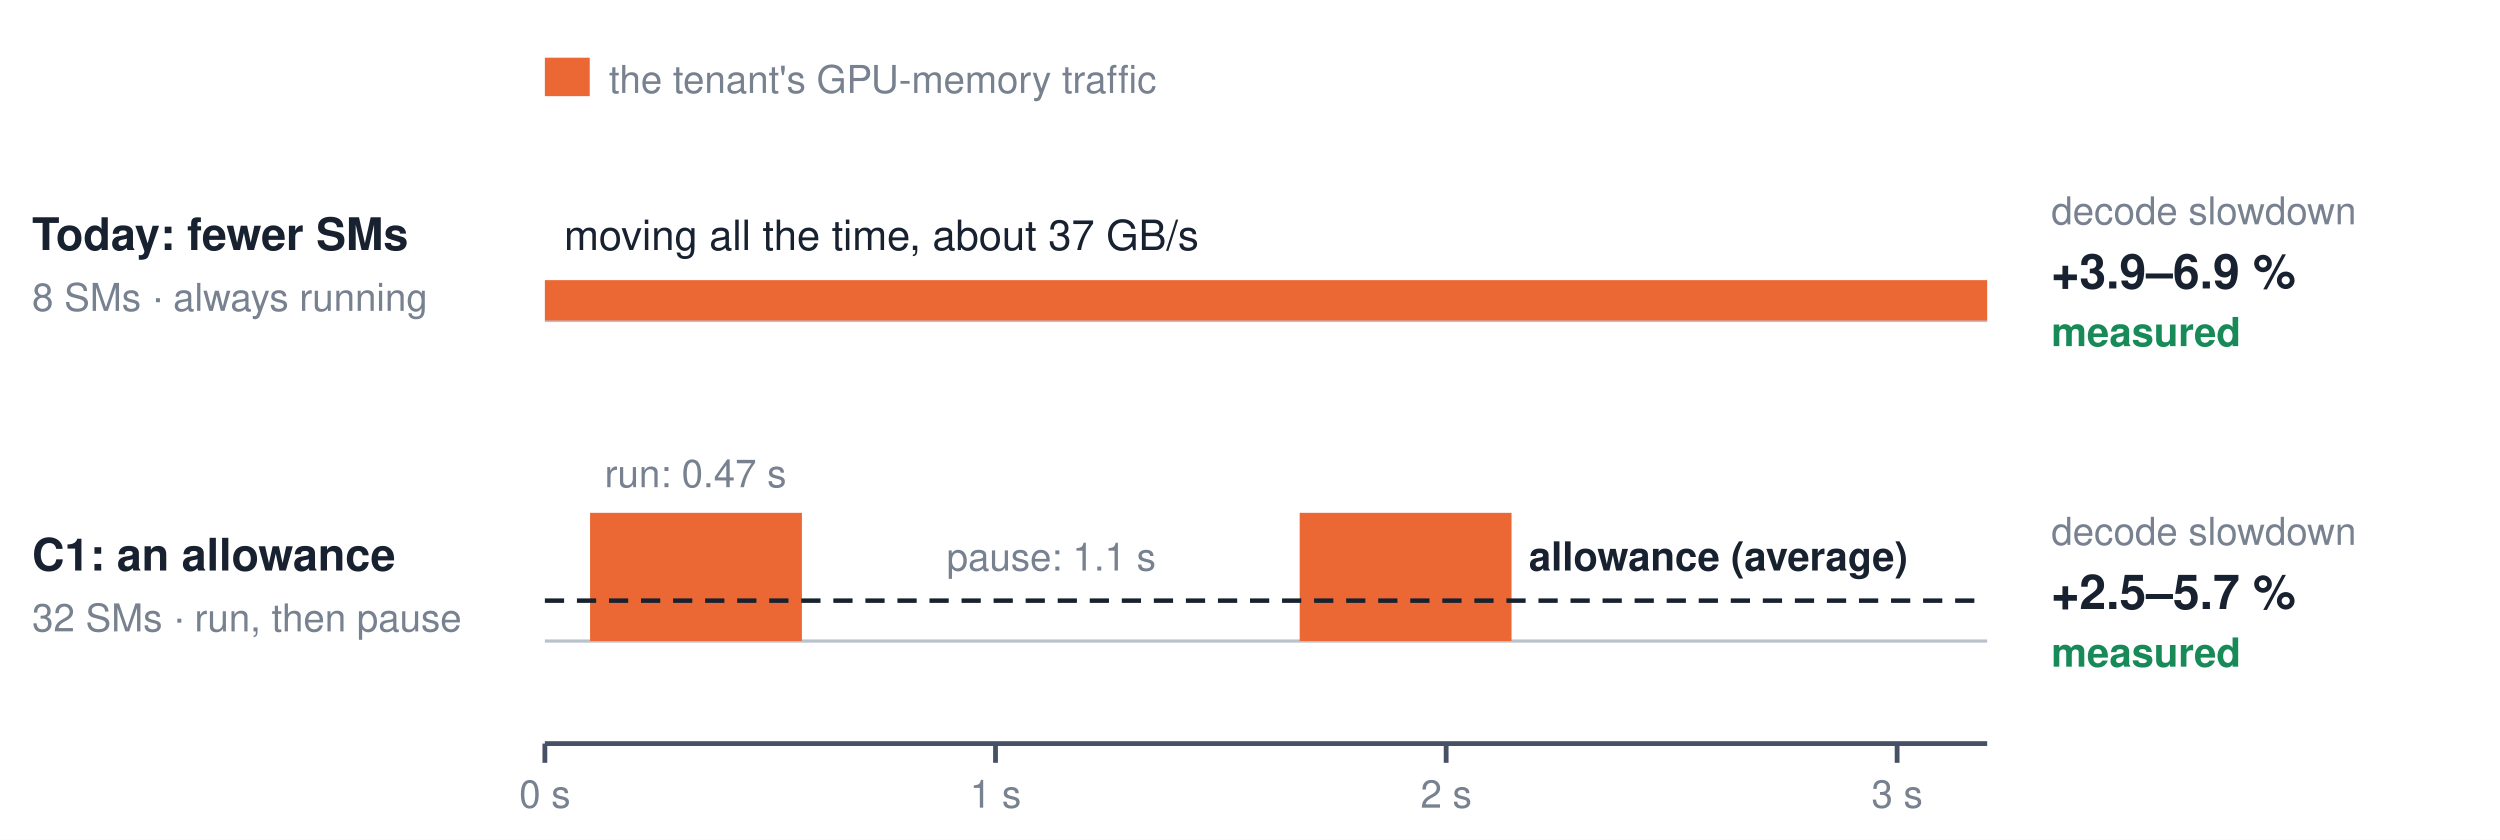
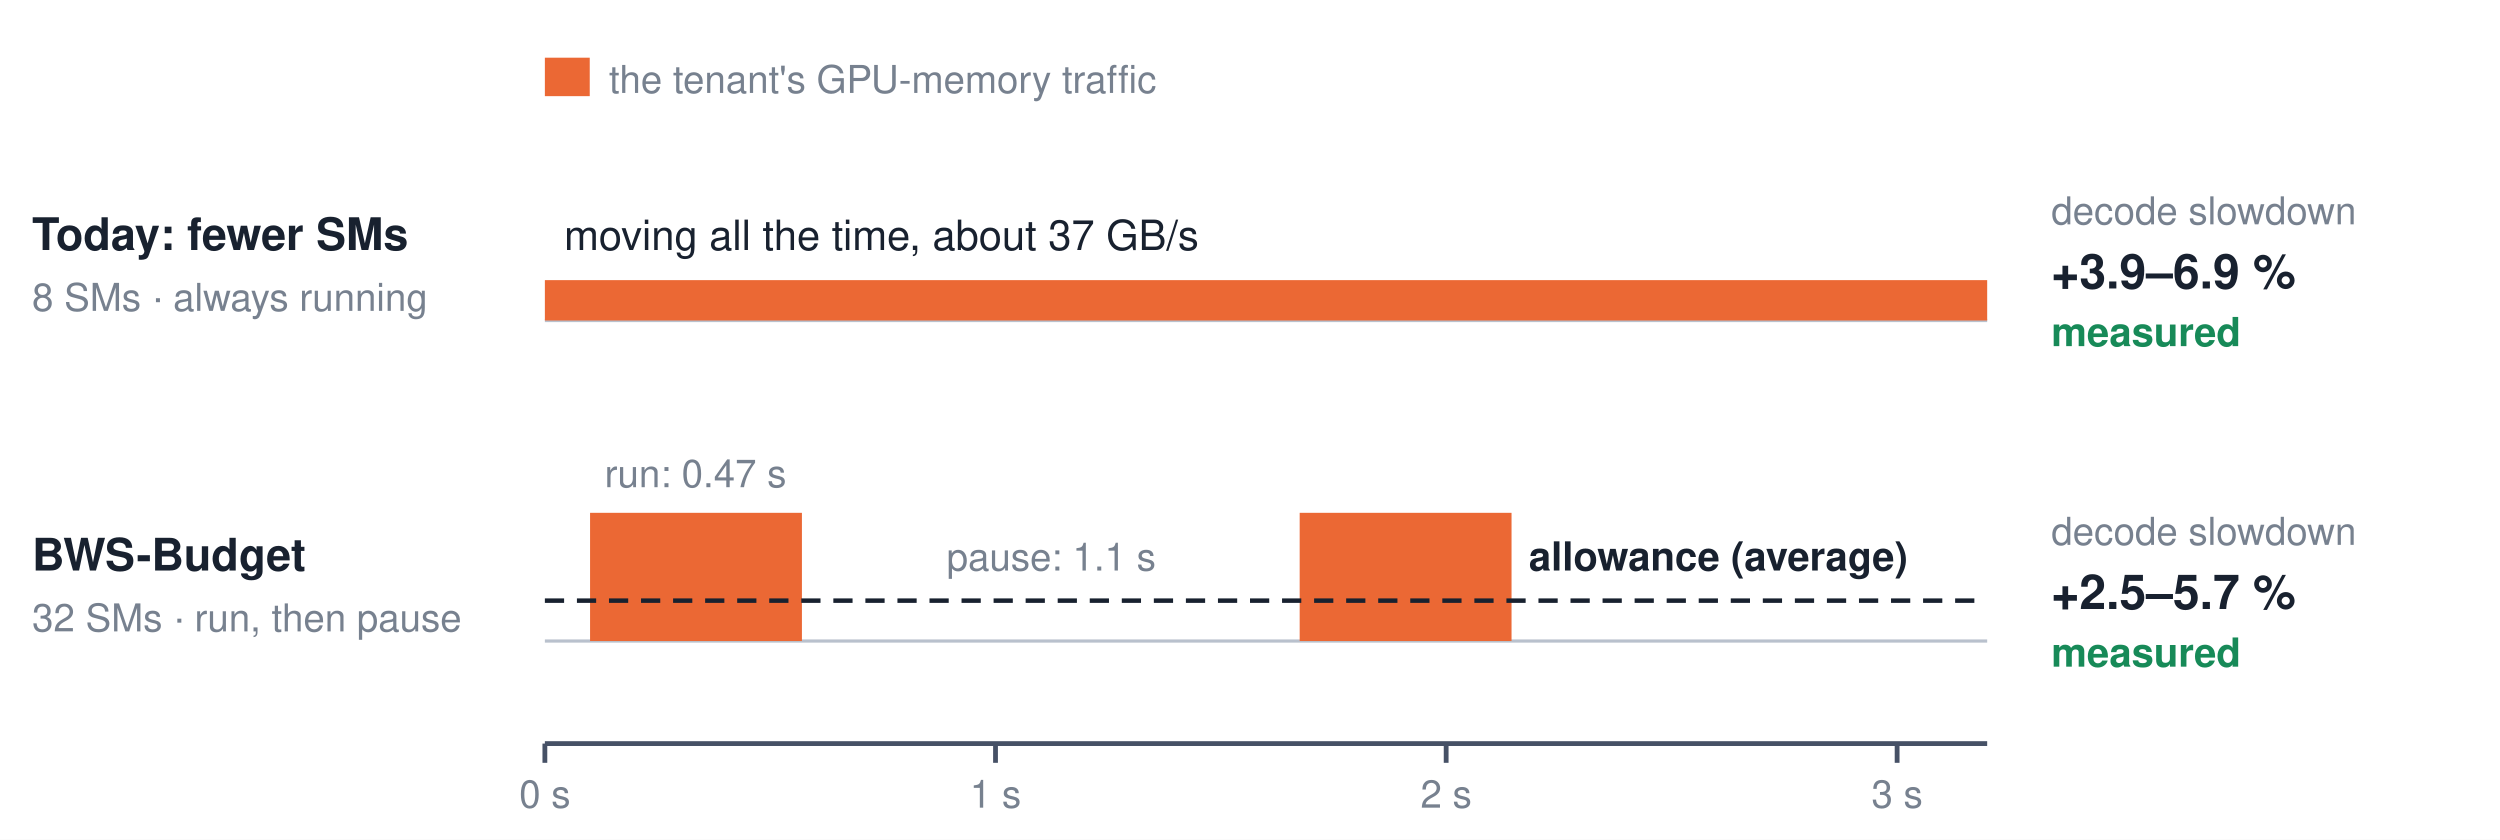
<svg xmlns="http://www.w3.org/2000/svg" viewBox="0 0 780 262" width="780" height="262">
  <style>svg{background:#fff} text{font-family:"IBM Plex Sans","Segoe UI",Helvetica,Arial,sans-serif}
.d-box{fill:#ffffff;stroke:#b9c1cd;stroke-width:1.4}.d-soft{fill:#eaf1fb;stroke:#2a78d6;stroke-width:1.2}.d-good{fill:#e7f5ee;stroke:#178a58;stroke-width:1.2}
.d-warn{fill:#fbf3dc;stroke:#9a6a00;stroke-width:1.2}.d-t{fill:#18212f;font-size:13px}.d-b{fill:#18212f;font-size:14px;font-weight:600}
.d-m{fill:#77818f;font-size:12px}.d-g{fill:#178a58;font-size:12.5px;font-weight:600}.d-r{fill:#cf3a3a;font-size:12.5px;font-weight:600}.d-ln{stroke:#465166;stroke-width:1.5;fill:none}</style>
  <rect width="780" height="262" fill="#fff" />
  <defs>
    <marker id="arr" viewBox="0 0 8 8" refX="7" refY="4" markerWidth="7" markerHeight="7" orient="auto">
      <path d="M0 0L8 4L0 8z" fill="#465166" />
    </marker>
  </defs>
  <rect x="170" y="18" width="14" height="12" fill="#eb6834" />
  <text class="d-m" x="190" y="29">the tenant's GPU-memory traffic</text>
  <text class="d-b" x="10" y="78">Today: fewer SMs</text>
  <text class="d-m" x="10" y="97">8 SMs · always running</text>
  <path d="M170 100H620" stroke="#b9c1cd" stroke-width="1" fill="none" />
  <rect x="170" y="87.4" width="450" height="12.6" fill="#eb6834" />
  <text class="d-t" x="176" y="78">moving all the time, about 37 GB/s</text>
  <text class="d-m" x="640" y="70">decode slowdown</text>
  <text class="d-b" x="640" y="90" style="font-size:15px">+3.9–6.9 %</text>
  <text class="d-g" x="640" y="108">measured</text>
-   <text class="d-b" x="10" y="178">C1: an allowance</text>
+   <text class="d-b" x="10" y="178">BWS-Budget</text>
  <text class="d-m" x="10" y="197">32 SMs · run, then pause</text>
  <path d="M170 200H620" stroke="#b9c1cd" stroke-width="1" fill="none" />
  <rect x="184.1" y="160" width="66.1" height="40" fill="#eb6834" />
  <rect x="405.5" y="160" width="66.1" height="40" fill="#eb6834" />
  <path d="M170 187.4H620" stroke="#18212f" stroke-width="1.4" stroke-dasharray="6 4" fill="none" />
  <text class="d-b" x="477" y="178" style="font-size:12.5px">allowance (average)</text>
  <text class="d-m" x="217" y="152" text-anchor="middle">run: 0.47 s</text>
  <text class="d-m" x="328" y="178" text-anchor="middle">pause: 1.1 s</text>
  <text class="d-m" x="640" y="170">decode slowdown</text>
  <text class="d-b" x="640" y="190" style="font-size:15px">+2.5–5.7 %</text>
  <text class="d-g" x="640" y="208">measured</text>
  <path class="d-ln" d="M170 232H620" stroke-width="1" />
  <path class="d-ln" d="M170.0 232v6" />
  <text class="d-m" x="170.0" y="252" text-anchor="middle">0 s</text>
  <path class="d-ln" d="M310.6 232v6" />
  <text class="d-m" x="310.6" y="252" text-anchor="middle">1 s</text>
  <path class="d-ln" d="M451.2 232v6" />
  <text class="d-m" x="451.2" y="252" text-anchor="middle">2 s</text>
  <path class="d-ln" d="M591.9 232v6" />
  <text class="d-m" x="591.9" y="252" text-anchor="middle">3 s</text>
</svg>
